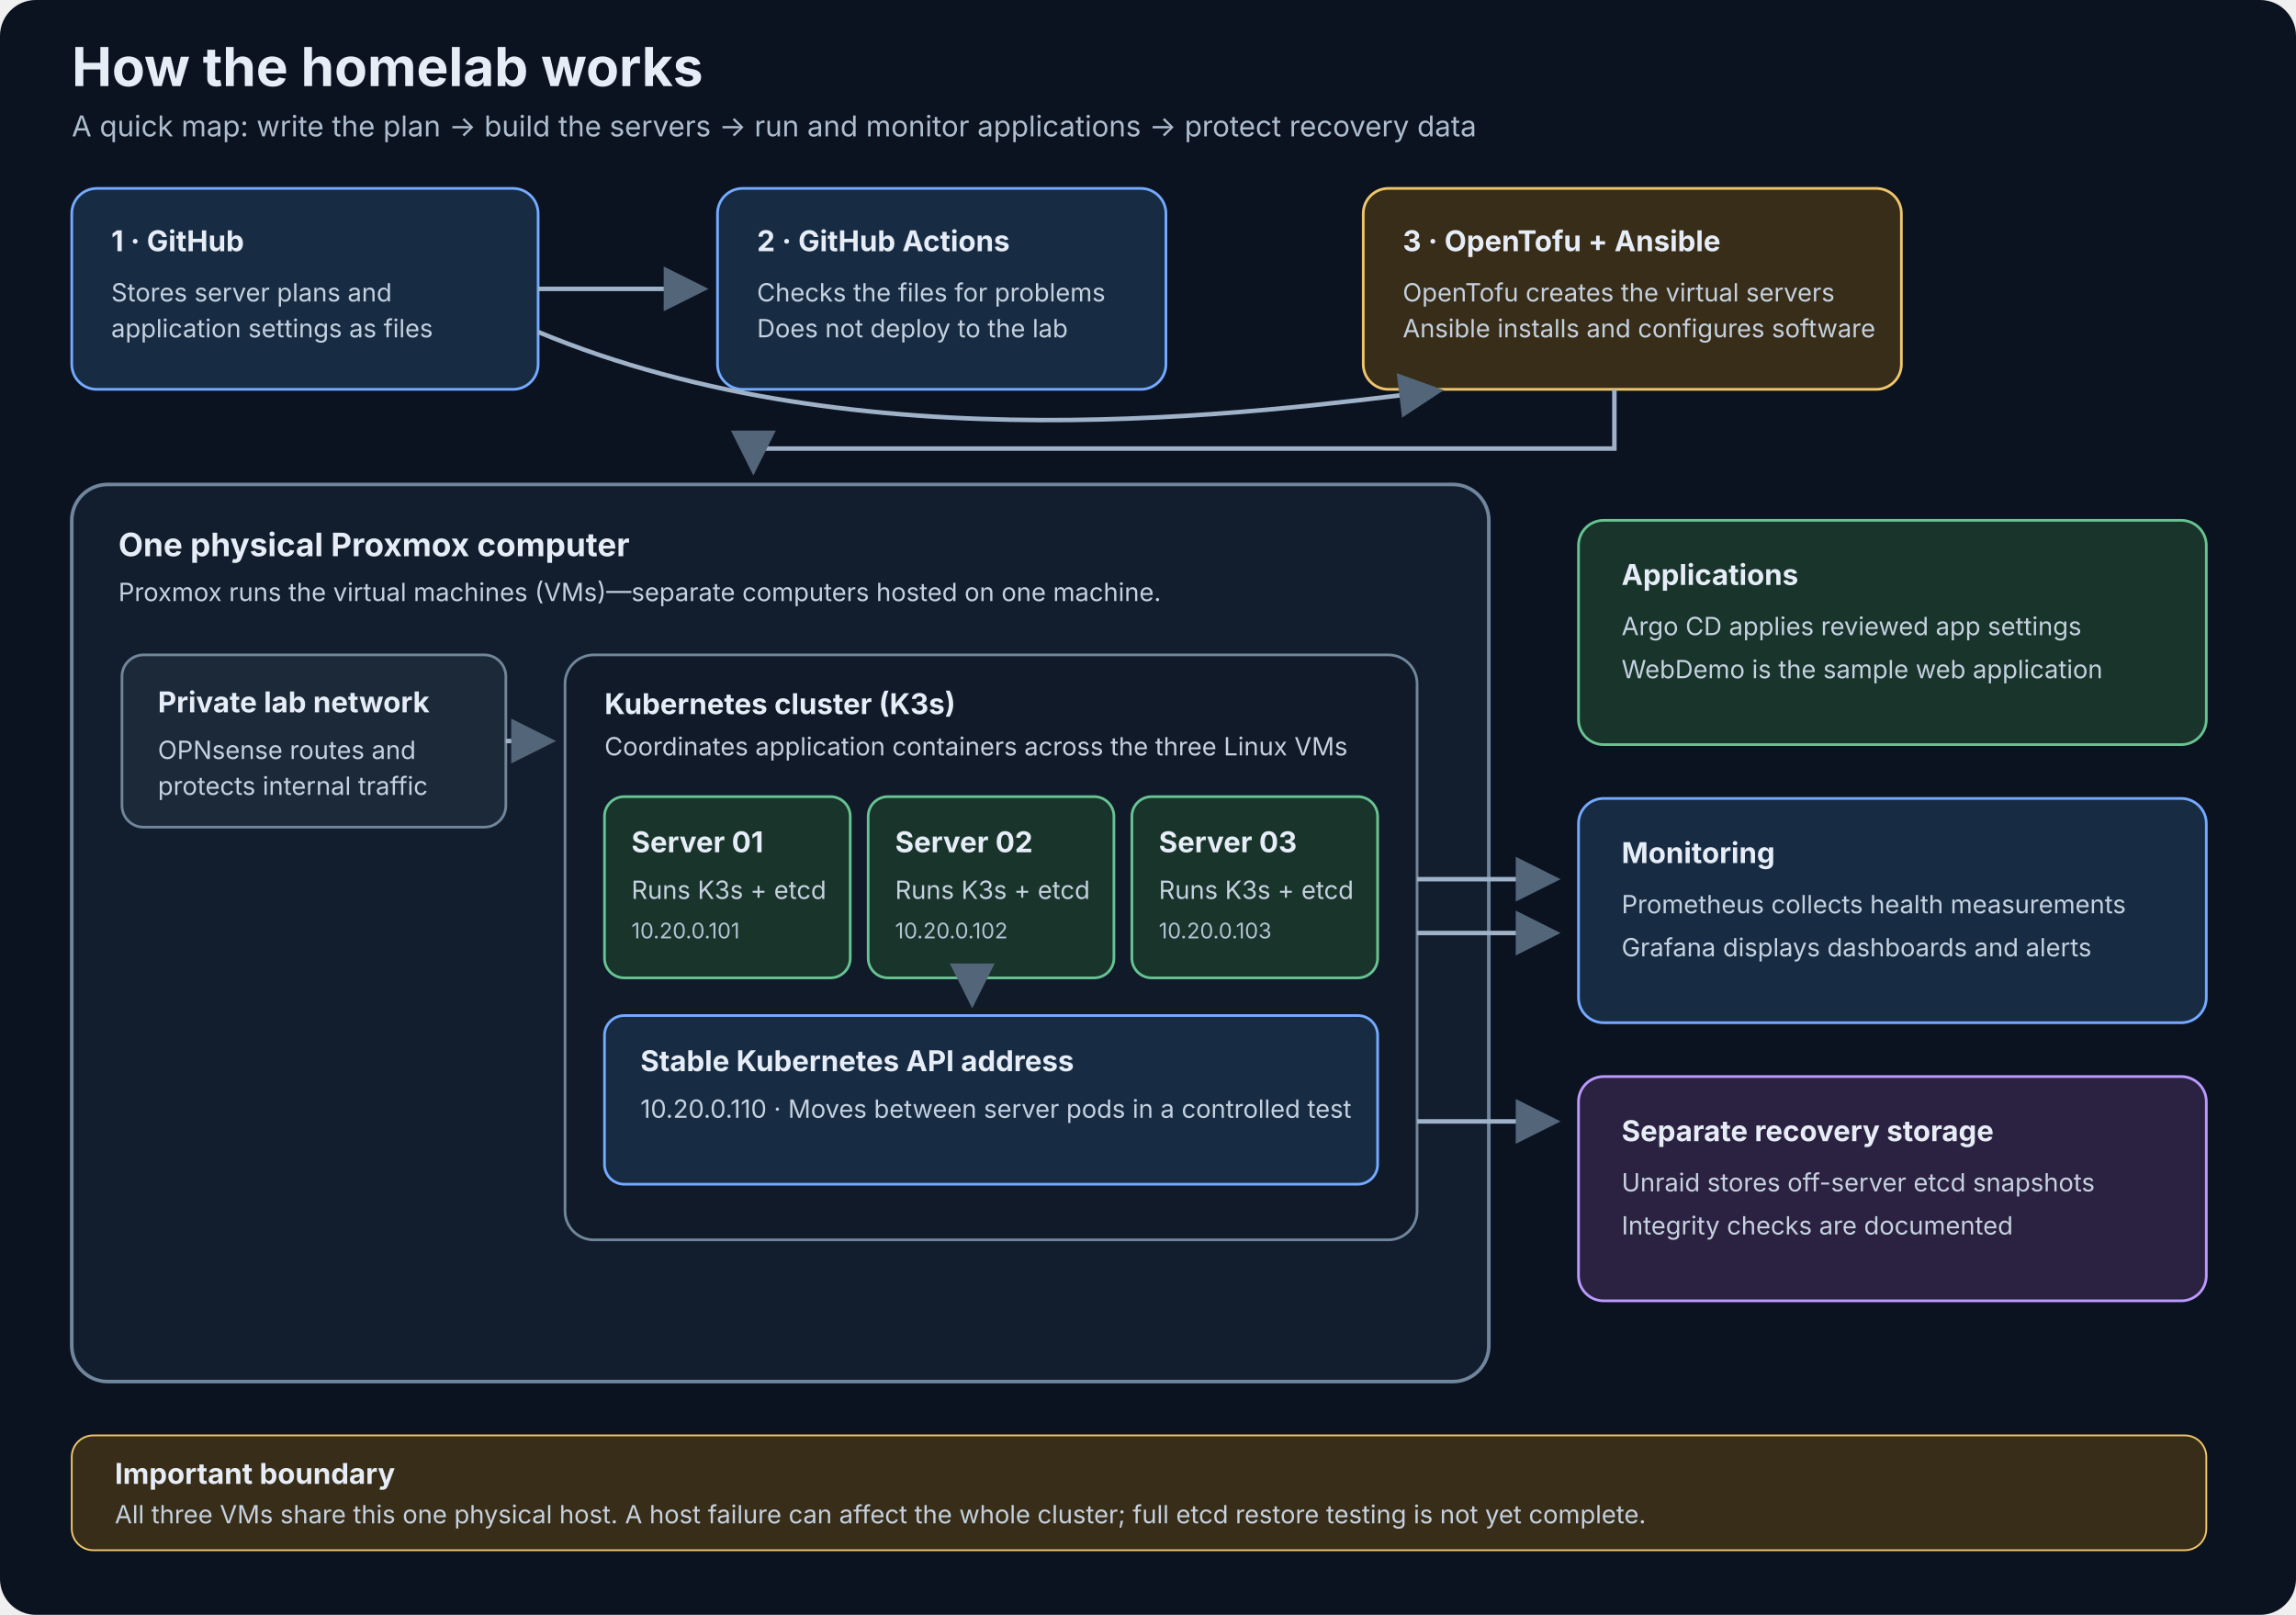
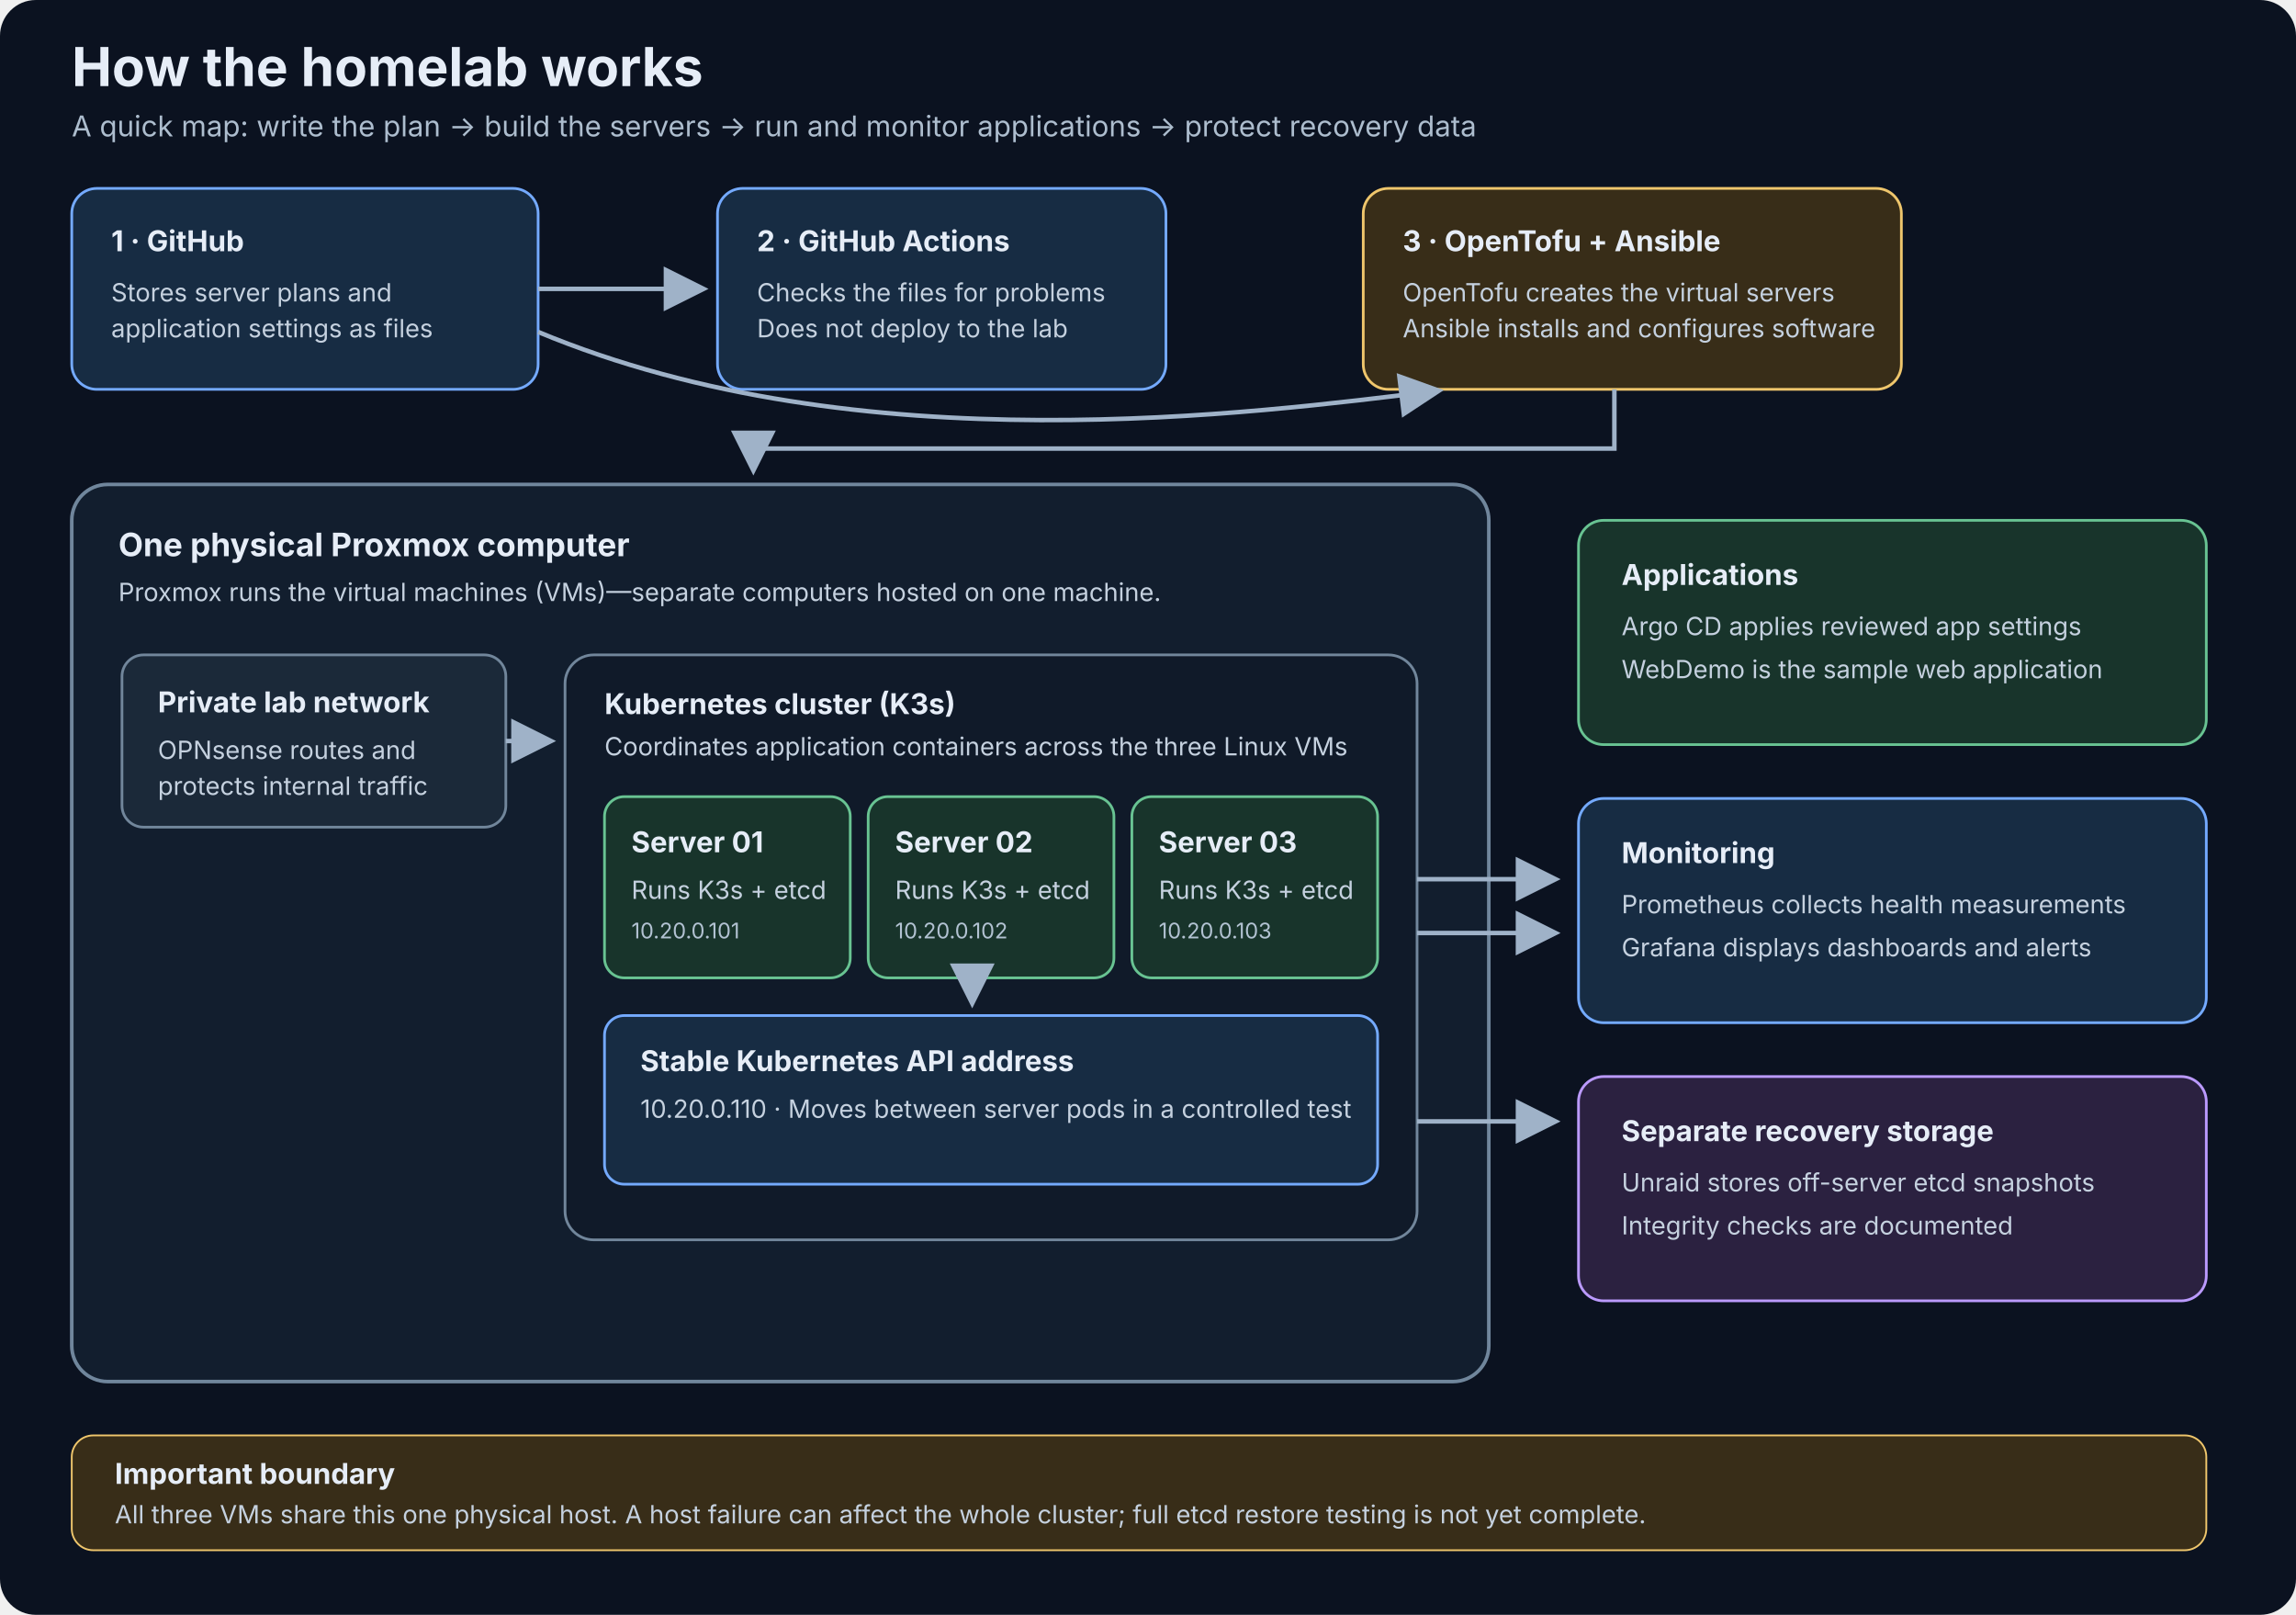
<svg xmlns="http://www.w3.org/2000/svg" width="1280" height="900" viewBox="0 0 1280 900" role="img" aria-labelledby="title desc">
  <defs>
    <marker id="arrow" markerWidth="10" markerHeight="10" refX="8" refY="5" orient="auto">
-       <path d="M0 0L10 5L0 10z" fill="#526579" />
+       <path d="M0 0L10 5L0 10z" fill="#9fb2c8" />
    </marker>
    <style>
      text{font-family:Inter,Segoe UI,Arial,sans-serif;fill:#e6edf7}
      .title{font-size:30px;font-weight:700}.subtitle{font-size:16px;fill:#adbdce}
      .section{font-size:18px;font-weight:700}.label{font-size:16px;font-weight:650}.small{font-size:14px;fill:#c5d1df}
      .tiny{font-size:12px;fill:#b2c2d2}.white{fill:#fff}.host{fill:#121e2e;stroke:#70869c;stroke-width:2}
      .card{fill:#1b2939;stroke:#71869b;stroke-width:1.5}.blue{fill:#172c43;stroke:#74aaff}.green{fill:#18342b;stroke:#68c392}.purple{fill:#2b2140;stroke:#bb9aff}.amber{fill:#382d18;stroke:#efc66c}
      .line{fill:none;stroke:#9fb2c8;stroke-width:2.5;marker-end:url(#arrow)}
    </style>
  </defs>
  <rect width="1280" height="900" rx="20" fill="#0b1220" />
  <text x="40" y="48" class="title">How the homelab works</text>
  <text x="40" y="76" class="subtitle">A quick map: write the plan → build the servers → run and monitor applications → protect recovery data</text>
  <rect x="40" y="105" width="260" height="112" rx="14" class="card blue" />
  <text x="62" y="140" class="label">1 · GitHub</text>
  <text x="62" y="168" class="small">Stores server plans and</text>
  <text x="62" y="188" class="small">application settings as files</text>
  <rect x="400" y="105" width="250" height="112" rx="14" class="card blue" />
  <text x="422" y="140" class="label">2 · GitHub Actions</text>
  <text x="422" y="168" class="small">Checks the files for problems</text>
  <text x="422" y="188" class="small">Does not deploy to the lab</text>
  <rect x="760" y="105" width="300" height="112" rx="14" class="card amber" />
  <text x="782" y="140" class="label">3 · OpenTofu + Ansible</text>
  <text x="782" y="168" class="small">OpenTofu creates the virtual servers</text>
  <text x="782" y="188" class="small">Ansible installs and configures software</text>
  <path d="M300 161H390" class="line" />
  <path d="M300 185C480 260 700 230 800 218" class="line" />
  <rect x="40" y="270" width="790" height="500" rx="20" class="host" />
  <text x="66" y="310" class="section">One physical Proxmox computer</text>
  <text x="66" y="335" class="small">Proxmox runs the virtual machines (VMs)—separate computers hosted on one machine.</text>
  <path d="M900 217V250H420V260" class="line" />
  <rect x="68" y="365" width="214" height="96" rx="12" class="card" />
  <text x="88" y="397" class="label">Private lab network</text>
  <text x="88" y="423" class="small">OPNsense routes and</text>
  <text x="88" y="443" class="small">protects internal traffic</text>
  <rect x="315" y="365" width="475" height="326" rx="16" fill="#101a29" stroke="#71869b" stroke-width="1.5" />
  <text x="337" y="398" class="label">Kubernetes cluster (K3s)</text>
  <text x="337" y="421" class="small">Coordinates application containers across the three Linux VMs</text>
  <rect x="337" y="444" width="137" height="101" rx="11" class="card green" />
  <text x="352" y="475" class="label">Server 01</text>
  <text x="352" y="501" class="small">Runs K3s + etcd</text>
  <text x="352" y="523" class="tiny">10.20.0.101</text>
  <rect x="484" y="444" width="137" height="101" rx="11" class="card green" />
  <text x="499" y="475" class="label">Server 02</text>
  <text x="499" y="501" class="small">Runs K3s + etcd</text>
  <text x="499" y="523" class="tiny">10.20.0.102</text>
  <rect x="631" y="444" width="137" height="101" rx="11" class="card green" />
  <text x="646" y="475" class="label">Server 03</text>
  <text x="646" y="501" class="small">Runs K3s + etcd</text>
  <text x="646" y="523" class="tiny">10.20.0.103</text>
  <rect x="337" y="566" width="431" height="94" rx="11" class="card blue" />
  <text x="357" y="597" class="label">Stable Kubernetes API address</text>
  <text x="357" y="623" class="small">10.20.0.110 · Moves between server pods in a controlled test</text>
  <path d="M282 413H305" class="line" />
  <path d="M542 545V557" class="line" />
  <rect x="880" y="290" width="350" height="125" rx="14" class="card green" />
  <text x="904" y="326" class="label">Applications</text>
  <text x="904" y="354" class="small">Argo CD applies reviewed app settings</text>
  <text x="904" y="378" class="small">WebDemo is the sample web application</text>
  <path d="M790 490H865" class="line" />
  <rect x="880" y="445" width="350" height="125" rx="14" class="card blue" />
  <text x="904" y="481" class="label">Monitoring</text>
  <text x="904" y="509" class="small">Prometheus collects health measurements</text>
  <text x="904" y="533" class="small">Grafana displays dashboards and alerts</text>
  <path d="M790 520H865" class="line" />
  <rect x="880" y="600" width="350" height="125" rx="14" class="card purple" />
  <text x="904" y="636" class="label">Separate recovery storage</text>
  <text x="904" y="664" class="small">Unraid stores off-server etcd snapshots</text>
  <text x="904" y="688" class="small">Integrity checks are documented</text>
  <path d="M790 625H865" class="line" />
  <rect x="40" y="800" width="1190" height="64" rx="12" class="amber" />
  <text x="64" y="827" class="label">Important boundary</text>
  <text x="64" y="849" class="small">All three VMs share this one physical host. A host failure can affect the whole cluster; full etcd restore testing is not yet complete.</text>
</svg>
